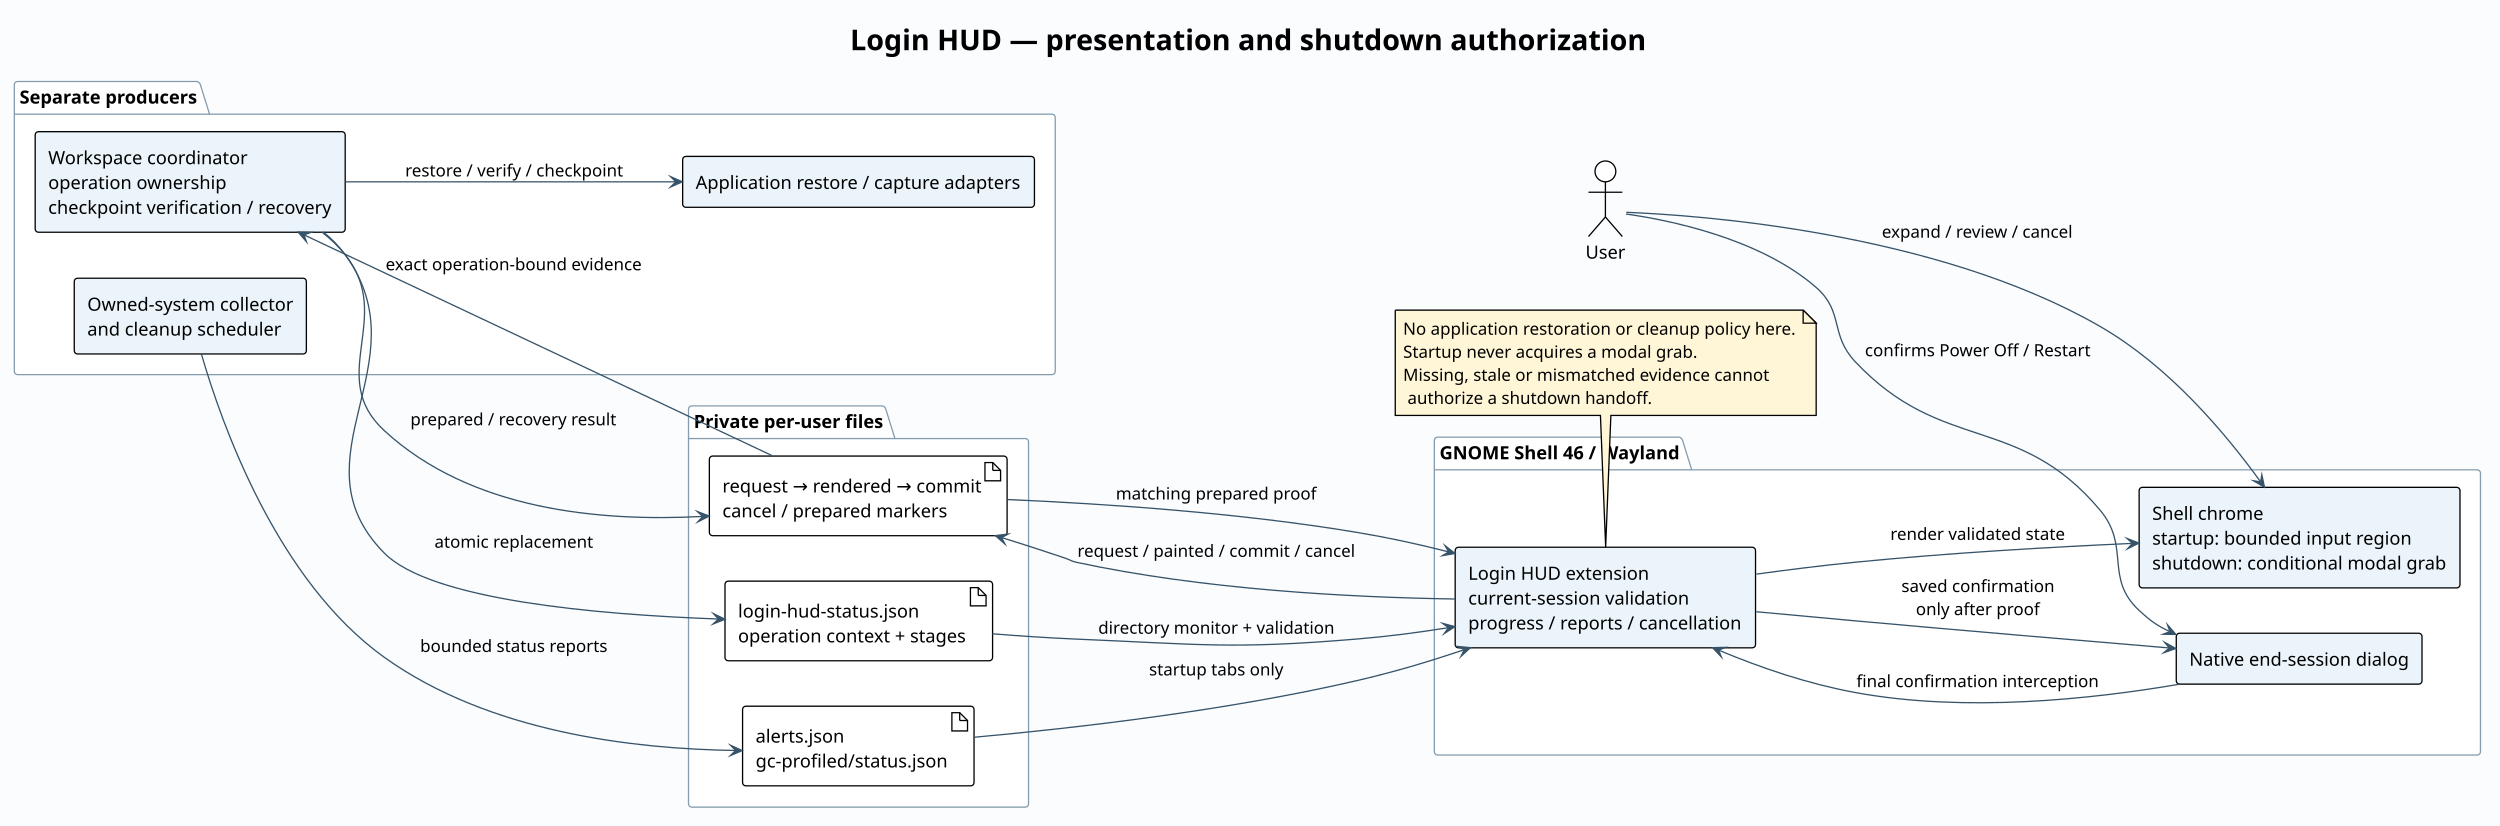
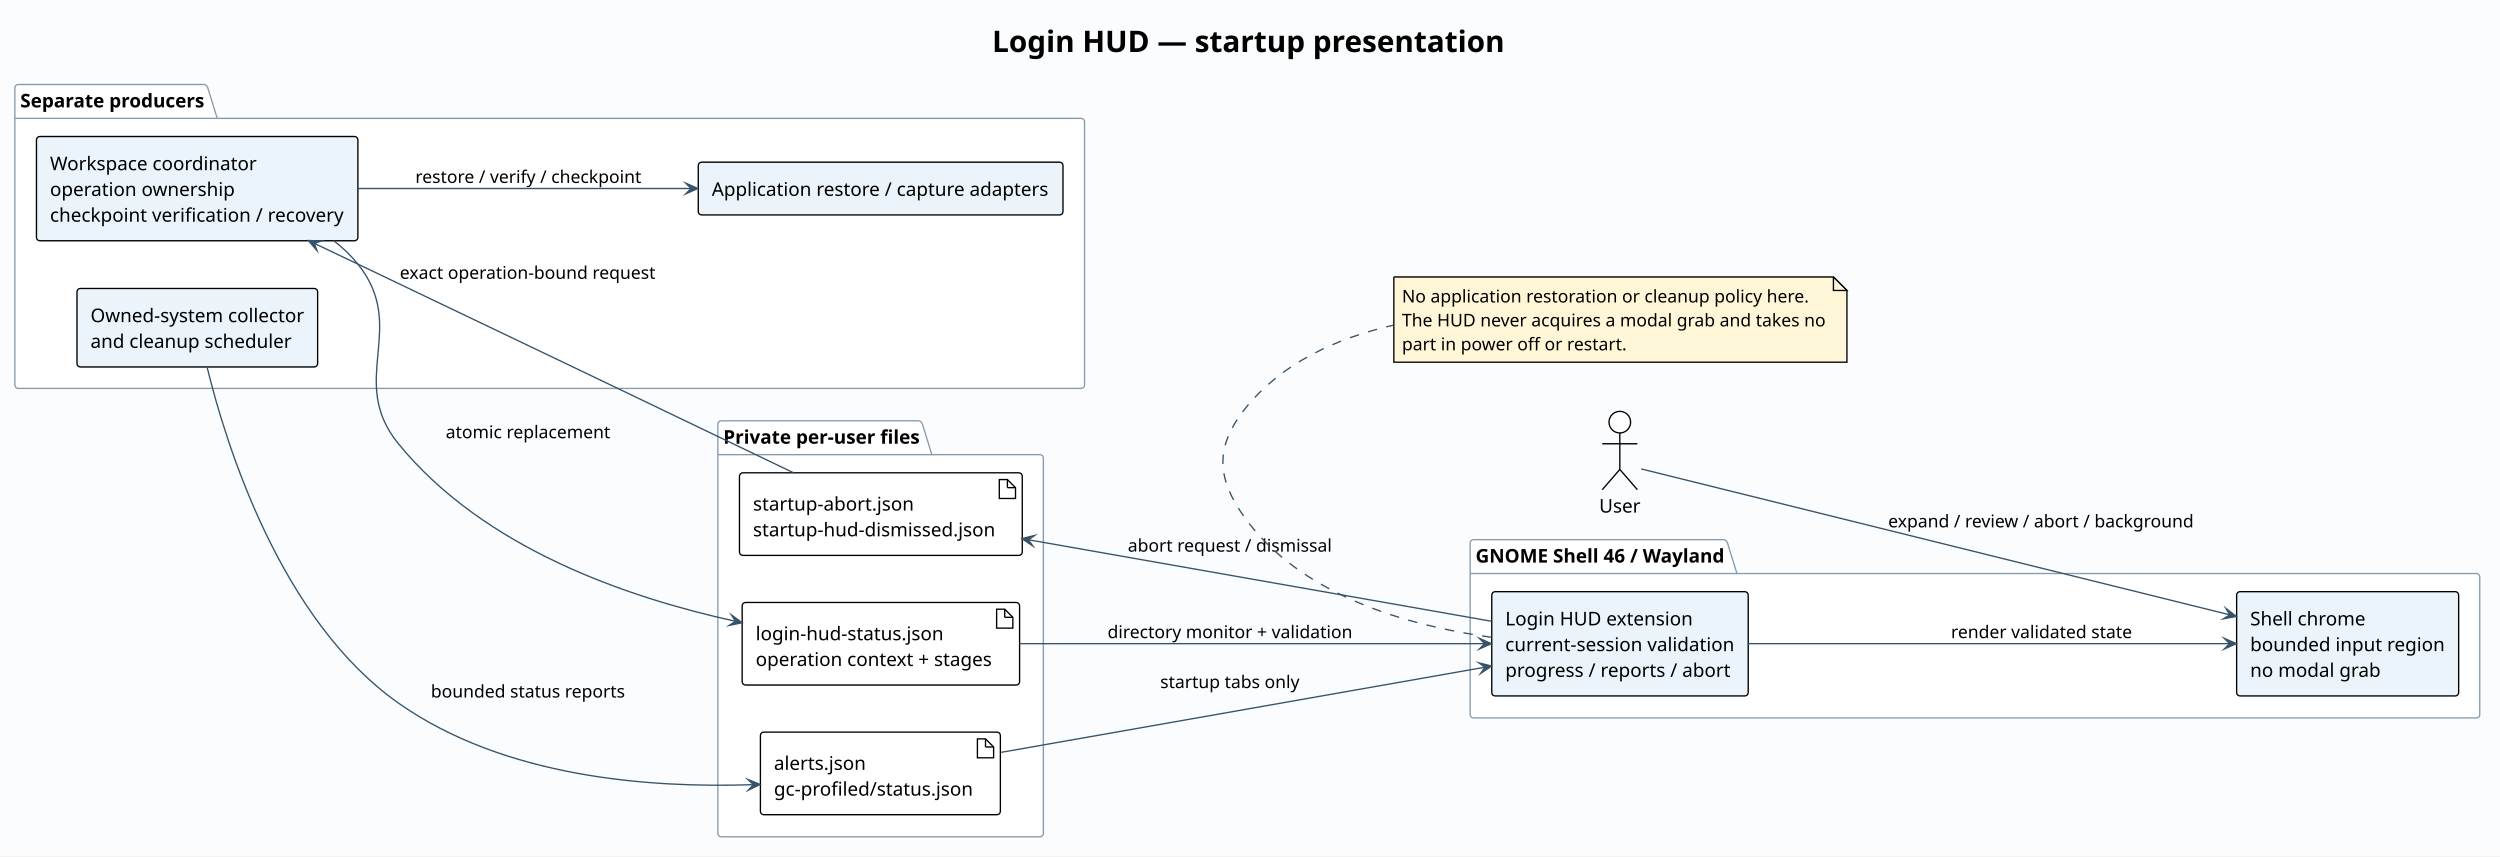
- <svg xmlns="http://www.w3.org/2000/svg" contentStyleType="text/css" data-diagram-type="DESCRIPTION" height="634px" preserveAspectRatio="none" style="width:1919px;height:634px;background:#FAFCFE;" version="1.1" viewBox="0 0 1919 634" width="1919px" zoomAndPan="magnify">
+ <svg xmlns="http://www.w3.org/2000/svg" contentStyleType="text/css" data-diagram-type="DESCRIPTION" height="634px" preserveAspectRatio="none" style="width:1851px;height:634px;background:#FAFCFE;" version="1.1" viewBox="0 0 1851 634" width="1851px" zoomAndPan="magnify">
  <defs />
  <g>
-     <rect fill="#FAFCFE" height="634" style="stroke:none;stroke-width:1;" width="1919" x="0" y="0" />
+     <rect fill="#FAFCFE" height="634" style="stroke:none;stroke-width:1;" width="1851" x="0" y="0" />
    <g class="title" data-source-line="12">
-       <text fill="#000000" font-family="sans-serif" font-size="22" font-weight="700" lengthAdjust="spacing" textLength="611.976" x="652.512" y="38.518">Login HUD — presentation and shutdown authorization</text>
+       <text fill="#000000" font-family="sans-serif" font-size="22" font-weight="700" lengthAdjust="spacing" textLength="379.919" x="734.54" y="38.518">Login HUD — startup presentation</text>
    </g>
    <g class="cluster" data-qualified-name="GNOME Shell 46 . Wayland" data-source-line="15" id="ent0002">
-       <path d="M1103.5,335.566 L1289.033,335.566 A3.75,3.75 0 0 1 1291.533,338.066 L1298.533,360.634 L1901.5,360.634 A2.5,2.5 0 0 1 1904,363.134 L1904,577.066 A2.5,2.5 0 0 1 1901.5,579.566 L1103.5,579.566 A2.5,2.5 0 0 1 1101,577.066 L1101,338.066 A2.5,2.5 0 0 1 1103.5,335.566" fill="#FFFFFF" style="stroke:#849CAD;stroke-width:1;" />
-       <line style="stroke:#849CAD;stroke-width:1;" x1="1101" x2="1298.533" y1="360.634" y2="360.634" />
-       <text fill="#000000" font-family="sans-serif" font-size="14" font-weight="700" lengthAdjust="spacing" textLength="184.533" x="1105" y="352.532">GNOME Shell 46 / Wayland</text>
+       <path d="M1091,399.566 L1276.533,399.566 A3.75,3.75 0 0 1 1279.033,402.066 L1286.033,424.634 L1833.5,424.634 A2.5,2.5 0 0 1 1836,427.134 L1836,529.066 A2.5,2.5 0 0 1 1833.5,531.566 L1091,531.566 A2.5,2.5 0 0 1 1088.5,529.066 L1088.5,402.066 A2.5,2.5 0 0 1 1091,399.566" fill="#FFFFFF" style="stroke:#849CAD;stroke-width:1;" />
+       <line style="stroke:#849CAD;stroke-width:1;" x1="1088.5" x2="1286.033" y1="424.634" y2="424.634" />
+       <text fill="#000000" font-family="sans-serif" font-size="14" font-weight="700" lengthAdjust="spacing" textLength="184.533" x="1092.5" y="416.532">GNOME Shell 46 / Wayland</text>
    </g>
-     <g class="cluster" data-qualified-name="Private per-user files" data-source-line="20" id="ent0006">
-       <path d="M531,311.566 L677.446,311.566 A3.75,3.75 0 0 1 679.946,314.066 L686.946,336.634 L787,336.634 A2.5,2.5 0 0 1 789.5,339.134 L789.5,617.066 A2.5,2.5 0 0 1 787,619.566 L531,619.566 A2.5,2.5 0 0 1 528.5,617.066 L528.5,314.066 A2.5,2.5 0 0 1 531,311.566" fill="#FFFFFF" style="stroke:#849CAD;stroke-width:1;" />
-       <line style="stroke:#849CAD;stroke-width:1;" x1="528.5" x2="686.946" y1="336.634" y2="336.634" />
-       <text fill="#000000" font-family="sans-serif" font-size="14" font-weight="700" lengthAdjust="spacing" textLength="145.446" x="532.5" y="328.532">Private per-user files</text>
+     <g class="cluster" data-qualified-name="Private per-user files" data-source-line="19" id="ent0005">
+       <path d="M534,311.566 L680.446,311.566 A3.75,3.75 0 0 1 682.946,314.066 L689.946,336.634 L770,336.634 A2.5,2.5 0 0 1 772.5,339.134 L772.5,617.066 A2.5,2.5 0 0 1 770,619.566 L534,619.566 A2.5,2.5 0 0 1 531.5,617.066 L531.5,314.066 A2.5,2.5 0 0 1 534,311.566" fill="#FFFFFF" style="stroke:#849CAD;stroke-width:1;" />
+       <line style="stroke:#849CAD;stroke-width:1;" x1="531.5" x2="689.946" y1="336.634" y2="336.634" />
+       <text fill="#000000" font-family="sans-serif" font-size="14" font-weight="700" lengthAdjust="spacing" textLength="145.446" x="535.5" y="328.532">Private per-user files</text>
    </g>
-     <g class="cluster" data-qualified-name="Separate producers" data-source-line="25" id="ent0010">
-       <path d="M13.5,62.566 L151.335,62.566 A3.75,3.75 0 0 1 153.835,65.066 L160.835,87.634 L807.5,87.634 A2.5,2.5 0 0 1 810,90.134 L810,285.066 A2.5,2.5 0 0 1 807.5,287.566 L13.5,287.566 A2.5,2.5 0 0 1 11,285.066 L11,65.066 A2.5,2.5 0 0 1 13.5,62.566" fill="#FFFFFF" style="stroke:#849CAD;stroke-width:1;" />
+     <g class="cluster" data-qualified-name="Separate producers" data-source-line="24" id="ent0009">
+       <path d="M13.5,62.566 L151.335,62.566 A3.75,3.75 0 0 1 153.835,65.066 L160.835,87.634 L800.5,87.634 A2.5,2.5 0 0 1 803,90.134 L803,285.066 A2.5,2.5 0 0 1 800.5,287.566 L13.5,287.566 A2.5,2.5 0 0 1 11,285.066 L11,65.066 A2.5,2.5 0 0 1 13.5,62.566" fill="#FFFFFF" style="stroke:#849CAD;stroke-width:1;" />
      <line style="stroke:#849CAD;stroke-width:1;" x1="11" x2="160.835" y1="87.634" y2="87.634" />
      <text fill="#000000" font-family="sans-serif" font-size="14" font-weight="700" lengthAdjust="spacing" textLength="136.835" x="15" y="79.532">Separate producers</text>
    </g>
-     <g class="entity" data-qualified-name="GNOME Shell 46 . Wayland.Native" data-source-line="16" id="ent0003">
-       <rect fill="#EAF4FA" height="39.068" rx="2.5" ry="2.5" style="stroke:#000000;stroke-width:1;" width="188.629" x="1670.5" y="486.066" />
-       <text fill="#000000" font-family="sans-serif" font-size="14" lengthAdjust="spacing" textLength="168.629" x="1680.5" y="511.032">Native end-session dialog</text>
+     <g class="entity" data-qualified-name="GNOME Shell 46 . Wayland.HUD" data-source-line="16" id="ent0003">
+       <rect fill="#EAF4FA" height="77.204" rx="2.5" ry="2.5" style="stroke:#000000;stroke-width:1;" width="189.875" x="1104.5" y="438.066" />
+       <text fill="#000000" font-family="sans-serif" font-size="14" lengthAdjust="spacing" textLength="139.131" x="1114.5" y="463.032">Login HUD extension</text>
+       <text fill="#000000" font-family="sans-serif" font-size="14" lengthAdjust="spacing" textLength="169.875" x="1114.5" y="482.1">current-session validation</text>
+       <text fill="#000000" font-family="sans-serif" font-size="14" lengthAdjust="spacing" textLength="167.607" x="1114.5" y="501.168">progress / reports / abort</text>
    </g>
-     <g class="entity" data-qualified-name="GNOME Shell 46 . Wayland.HUD" data-source-line="17" id="ent0004">
-       <rect fill="#EAF4FA" height="77.204" rx="2.5" ry="2.5" style="stroke:#000000;stroke-width:1;" width="230.545" x="1117" y="420.066" />
-       <text fill="#000000" font-family="sans-serif" font-size="14" lengthAdjust="spacing" textLength="139.131" x="1127" y="445.032">Login HUD extension</text>
-       <text fill="#000000" font-family="sans-serif" font-size="14" lengthAdjust="spacing" textLength="169.875" x="1127" y="464.1">current-session validation</text>
-       <text fill="#000000" font-family="sans-serif" font-size="14" lengthAdjust="spacing" textLength="210.545" x="1127" y="483.168">progress / reports / cancellation</text>
+     <g class="entity" data-qualified-name="GNOME Shell 46 . Wayland.UI" data-source-line="17" id="ent0004">
+       <rect fill="#EAF4FA" height="77.204" rx="2.5" ry="2.5" style="stroke:#000000;stroke-width:1;" width="164.381" x="1656" y="438.066" />
+       <text fill="#000000" font-family="sans-serif" font-size="14" lengthAdjust="spacing" textLength="85.708" x="1666" y="463.032">Shell chrome</text>
+       <text fill="#000000" font-family="sans-serif" font-size="14" lengthAdjust="spacing" textLength="144.381" x="1666" y="482.1">bounded input region</text>
+       <text fill="#000000" font-family="sans-serif" font-size="14" lengthAdjust="spacing" textLength="96.894" x="1666" y="501.168">no modal grab</text>
    </g>
-     <g class="entity" data-qualified-name="GNOME Shell 46 . Wayland.UI" data-source-line="18" id="ent0005">
-       <rect fill="#EAF4FA" height="77.204" rx="2.5" ry="2.5" style="stroke:#000000;stroke-width:1;" width="246.281" x="1642" y="374.066" />
-       <text fill="#000000" font-family="sans-serif" font-size="14" lengthAdjust="spacing" textLength="85.708" x="1652" y="399.032">Shell chrome</text>
-       <text fill="#000000" font-family="sans-serif" font-size="14" lengthAdjust="spacing" textLength="199.485" x="1652" y="418.1">startup: bounded input region</text>
-       <text fill="#000000" font-family="sans-serif" font-size="14" lengthAdjust="spacing" textLength="226.281" x="1652" y="437.168">shutdown: conditional modal grab</text>
+     <g class="entity" data-qualified-name="Private per-user files.Status" data-source-line="20" id="ent0006">
+       <rect fill="#FFFFFF" height="61.136" rx="2.5" ry="2.5" style="stroke:#000000;stroke-width:1;" width="205.405" x="549.5" y="446.066" />
+       <polygon fill="#FFFFFF" points="737.905,451.066,737.905,465.066,749.905,465.066,749.905,457.066,743.905,451.066,737.905,451.066" style="stroke:#000000;stroke-width:1;stroke-linejoin:miter;stroke-miterlimit:10;" />
+       <line style="stroke:#000000;stroke-width:1;" x1="743.905" x2="743.905" y1="451.066" y2="457.066" />
+       <line style="stroke:#000000;stroke-width:1;" x1="749.905" x2="743.905" y1="457.066" y2="457.066" />
+       <text fill="#000000" font-family="sans-serif" font-size="14" lengthAdjust="spacing" textLength="139.103" x="559.5" y="474.032">login-hud-status.json</text>
+       <text fill="#000000" font-family="sans-serif" font-size="14" lengthAdjust="spacing" textLength="175.405" x="559.5" y="493.1">operation context + stages</text>
    </g>
-     <g class="entity" data-qualified-name="Private per-user files.Status" data-source-line="21" id="ent0007">
-       <rect fill="#FFFFFF" height="61.136" rx="2.5" ry="2.5" style="stroke:#000000;stroke-width:1;" width="205.405" x="556.5" y="446.066" />
-       <polygon fill="#FFFFFF" points="744.905,451.066,744.905,465.066,756.905,465.066,756.905,457.066,750.905,451.066,744.905,451.066" style="stroke:#000000;stroke-width:1;stroke-linejoin:miter;stroke-miterlimit:10;" />
-       <line style="stroke:#000000;stroke-width:1;" x1="750.905" x2="750.905" y1="451.066" y2="457.066" />
-       <line style="stroke:#000000;stroke-width:1;" x1="756.905" x2="750.905" y1="457.066" y2="457.066" />
-       <text fill="#000000" font-family="sans-serif" font-size="14" lengthAdjust="spacing" textLength="139.103" x="566.5" y="474.032">login-hud-status.json</text>
-       <text fill="#000000" font-family="sans-serif" font-size="14" lengthAdjust="spacing" textLength="175.405" x="566.5" y="493.1">operation context + stages</text>
+     <g class="entity" data-qualified-name="Private per-user files.Markers" data-source-line="21" id="ent0007">
+       <rect fill="#FFFFFF" height="61.136" rx="2.5" ry="2.5" style="stroke:#000000;stroke-width:1;" width="209.381" x="547.5" y="350.066" />
+       <polygon fill="#FFFFFF" points="739.881,355.066,739.881,369.066,751.881,369.066,751.881,361.066,745.881,355.066,739.881,355.066" style="stroke:#000000;stroke-width:1;stroke-linejoin:miter;stroke-miterlimit:10;" />
+       <line style="stroke:#000000;stroke-width:1;" x1="745.881" x2="745.881" y1="355.066" y2="361.066" />
+       <line style="stroke:#000000;stroke-width:1;" x1="751.881" x2="745.881" y1="361.066" y2="361.066" />
+       <text fill="#000000" font-family="sans-serif" font-size="14" lengthAdjust="spacing" textLength="119.182" x="557.5" y="378.032">startup-abort.json</text>
+       <text fill="#000000" font-family="sans-serif" font-size="14" lengthAdjust="spacing" textLength="179.381" x="557.5" y="397.1">startup-hud-dismissed.json</text>
    </g>
-     <g class="entity" data-qualified-name="Private per-user files.Markers" data-source-line="22" id="ent0008">
-       <rect fill="#FFFFFF" height="61.136" rx="2.5" ry="2.5" style="stroke:#000000;stroke-width:1;" width="228.547" x="544.5" y="350.066" />
-       <polygon fill="#FFFFFF" points="756.047,355.066,756.047,369.066,768.047,369.066,768.047,361.066,762.047,355.066,756.047,355.066" style="stroke:#000000;stroke-width:1;stroke-linejoin:miter;stroke-miterlimit:10;" />
-       <line style="stroke:#000000;stroke-width:1;" x1="762.047" x2="762.047" y1="355.066" y2="361.066" />
-       <line style="stroke:#000000;stroke-width:1;" x1="768.047" x2="762.047" y1="361.066" y2="361.066" />
-       <text fill="#000000" font-family="sans-serif" font-size="14" lengthAdjust="spacing" textLength="198.547" x="554.5" y="378.032">request → rendered → commit</text>
-       <text fill="#000000" font-family="sans-serif" font-size="14" lengthAdjust="spacing" textLength="173.207" x="554.5" y="397.1">cancel / prepared markers</text>
+     <g class="entity" data-qualified-name="Private per-user files.Reports" data-source-line="22" id="ent0008">
+       <rect fill="#FFFFFF" height="61.136" rx="2.5" ry="2.5" style="stroke:#000000;stroke-width:1;" width="177.671" x="563" y="542.066" />
+       <polygon fill="#FFFFFF" points="723.671,547.066,723.671,561.066,735.671,561.066,735.671,553.066,729.671,547.066,723.671,547.066" style="stroke:#000000;stroke-width:1;stroke-linejoin:miter;stroke-miterlimit:10;" />
+       <line style="stroke:#000000;stroke-width:1;" x1="729.671" x2="729.671" y1="547.066" y2="553.066" />
+       <line style="stroke:#000000;stroke-width:1;" x1="735.671" x2="729.671" y1="553.066" y2="553.066" />
+       <text fill="#000000" font-family="sans-serif" font-size="14" lengthAdjust="spacing" textLength="68.096" x="573" y="570.032">alerts.json</text>
+       <text fill="#000000" font-family="sans-serif" font-size="14" lengthAdjust="spacing" textLength="147.671" x="573" y="589.1">gc-profiled/status.json</text>
    </g>
-     <g class="entity" data-qualified-name="Private per-user files.Reports" data-source-line="23" id="ent0009">
-       <rect fill="#FFFFFF" height="61.136" rx="2.5" ry="2.5" style="stroke:#000000;stroke-width:1;" width="177.671" x="570" y="542.066" />
-       <polygon fill="#FFFFFF" points="730.671,547.066,730.671,561.066,742.671,561.066,742.671,553.066,736.671,547.066,730.671,547.066" style="stroke:#000000;stroke-width:1;stroke-linejoin:miter;stroke-miterlimit:10;" />
-       <line style="stroke:#000000;stroke-width:1;" x1="736.671" x2="736.671" y1="547.066" y2="553.066" />
-       <line style="stroke:#000000;stroke-width:1;" x1="742.671" x2="736.671" y1="553.066" y2="553.066" />
-       <text fill="#000000" font-family="sans-serif" font-size="14" lengthAdjust="spacing" textLength="68.096" x="580" y="570.032">alerts.json</text>
-       <text fill="#000000" font-family="sans-serif" font-size="14" lengthAdjust="spacing" textLength="147.671" x="580" y="589.1">gc-profiled/status.json</text>
-     </g>
-     <g class="entity" data-qualified-name="Separate producers.Coordinator" data-source-line="26" id="ent0011">
+     <g class="entity" data-qualified-name="Separate producers.Coordinator" data-source-line="25" id="ent0010">
      <rect fill="#EAF4FA" height="77.204" rx="2.5" ry="2.5" style="stroke:#000000;stroke-width:1;" width="237.979" x="27" y="101.066" />
      <text fill="#000000" font-family="sans-serif" font-size="14" lengthAdjust="spacing" textLength="153.649" x="37" y="126.032">Workspace coordinator</text>
      <text fill="#000000" font-family="sans-serif" font-size="14" lengthAdjust="spacing" textLength="137.423" x="37" y="145.1">operation ownership</text>
      <text fill="#000000" font-family="sans-serif" font-size="14" lengthAdjust="spacing" textLength="217.979" x="37" y="164.168">checkpoint verification / recovery</text>
    </g>
-     <g class="entity" data-qualified-name="Separate producers.Adapters" data-source-line="27" id="ent0012">
-       <rect fill="#EAF4FA" height="39.068" rx="2.5" ry="2.5" style="stroke:#000000;stroke-width:1;" width="270.039" x="524" y="120.066" />
-       <text fill="#000000" font-family="sans-serif" font-size="14" lengthAdjust="spacing" textLength="250.039" x="534" y="145.032">Application restore / capture adapters</text>
+     <g class="entity" data-qualified-name="Separate producers.Adapters" data-source-line="26" id="ent0011">
+       <rect fill="#EAF4FA" height="39.068" rx="2.5" ry="2.5" style="stroke:#000000;stroke-width:1;" width="270.039" x="517" y="120.066" />
+       <text fill="#000000" font-family="sans-serif" font-size="14" lengthAdjust="spacing" textLength="250.039" x="527" y="145.032">Application restore / capture adapters</text>
    </g>
-     <g class="entity" data-qualified-name="Separate producers.Collectors" data-source-line="28" id="ent0013">
+     <g class="entity" data-qualified-name="Separate producers.Collectors" data-source-line="27" id="ent0012">
      <rect fill="#EAF4FA" height="58.136" rx="2.5" ry="2.5" style="stroke:#000000;stroke-width:1;" width="178.171" x="57" y="213.566" />
      <text fill="#000000" font-family="sans-serif" font-size="14" lengthAdjust="spacing" textLength="158.171" x="67" y="238.532">Owned-system collector</text>
      <text fill="#000000" font-family="sans-serif" font-size="14" lengthAdjust="spacing" textLength="148.917" x="67" y="257.6">and cleanup scheduler</text>
    </g>
    <g class="entity" data-qualified-name="User" data-source-line="14" id="ent0001">
-       <ellipse cx="1232.309" cy="131.566" fill="#FFFFFF" rx="8" ry="8" style="stroke:#000000;stroke-width:1;" />
-       <path d="M1232.309,139.566 L1232.309,166.566 M1219.309,147.566 L1245.309,147.566 M1232.309,166.566 L1219.309,181.566 M1232.309,166.566 L1245.309,181.566" fill="none" style="stroke:#000000;stroke-width:1;" />
-       <text fill="#000000" font-family="sans-serif" font-size="14" lengthAdjust="spacing" textLength="30.618" x="1217" y="198.532">User</text>
+       <ellipse cx="1199.309" cy="312.566" fill="#FFFFFF" rx="8" ry="8" style="stroke:#000000;stroke-width:1;" />
+       <path d="M1199.309,320.566 L1199.309,347.566 M1186.309,328.566 L1212.309,328.566 M1199.309,347.566 L1186.309,362.566 M1199.309,347.566 L1212.309,362.566" fill="none" style="stroke:#000000;stroke-width:1;" />
+       <text fill="#000000" font-family="sans-serif" font-size="14" lengthAdjust="spacing" textLength="30.618" x="1184" y="379.532">User</text>
    </g>
-     <g class="entity" data-qualified-name="GMN28" data-source-line="47" id="ent0029">
-       <path d="M1071,238.066 L1071,318.89 A0,0 0 0 0 1071,318.89 L1228.5,318.89 L1232.5,419.896 L1236.5,318.89 L1394.094,318.89 A0,0 0 0 0 1394.094,318.89 L1394.094,248.066 L1384.094,238.066 L1071,238.066 A0,0 0 0 0 1071,238.066" fill="#FFF6D7" style="stroke:#000000;stroke-width:1;" />
-       <path d="M1384.094,238.066 L1384.094,248.066 L1394.094,248.066 L1384.094,238.066" fill="#FFF6D7" style="stroke:#000000;stroke-width:1;" />
-       <text fill="#000000" font-family="sans-serif" font-size="13" lengthAdjust="spacing" textLength="302.094" x="1077" y="256.963">No application restoration or cleanup policy here.</text>
-       <text fill="#000000" font-family="sans-serif" font-size="13" lengthAdjust="spacing" textLength="226.72" x="1077" y="274.669">Startup never acquires a modal grab.</text>
-       <text fill="#000000" font-family="sans-serif" font-size="13" lengthAdjust="spacing" textLength="281.359" x="1077" y="292.375">Missing, stale or mismatched evidence cannot</text>
-       <text fill="#000000" font-family="sans-serif" font-size="13" lengthAdjust="spacing" textLength="188.266" x="1080.38" y="310.081">authorize a shutdown handoff.</text>
+     <g class="entity" data-qualified-name="GMN22" data-source-line="41" id="ent0023">
+       <path d="M1032,205.066 L1032,268.184 L1367.47,268.184 L1367.47,215.066 L1357.47,205.066 L1032,205.066" fill="#FFF6D7" style="stroke:#000000;stroke-width:1;" />
+       <path d="M1357.47,205.066 L1357.47,215.066 L1367.47,215.066 L1357.47,205.066" fill="#FFF6D7" style="stroke:#000000;stroke-width:1;" />
+       <text fill="#000000" font-family="sans-serif" font-size="13" lengthAdjust="spacing" textLength="302.094" x="1038" y="223.963">No application restoration or cleanup policy here.</text>
+       <text fill="#000000" font-family="sans-serif" font-size="13" lengthAdjust="spacing" textLength="314.47" x="1038" y="241.669">The HUD never acquires a modal grab and takes no</text>
+       <text fill="#000000" font-family="sans-serif" font-size="13" lengthAdjust="spacing" textLength="166.92" x="1038" y="259.375">part in power off or restart.</text>
    </g>
-     <g class="link" data-entity-1="ent0001" data-entity-2="ent0003" data-link-type="dependency" data-source-line="31" id="lnk14">
-       <path d="M1248.13,164.276 C1278.67,168.546 1349.99,182.236 1394,220.566 C1415.59,239.366 1404.38,256.716 1424,277.566 C1490.97,348.726 1549.15,316.736 1612,391.566 C1635.62,419.686 1615.05,443.616 1642,468.566 C1650.2,476.156 1655.387,480.086 1665.697,484.886" fill="none" id="User-to-Native" style="stroke:#365369;stroke-width:1;" />
-       <polygon fill="#365369" points="1670.23,486.996,1663.759,479.571,1665.697,484.886,1660.383,486.824,1670.23,486.996" style="stroke:#365369;stroke-width:1;stroke-linejoin:miter;stroke-miterlimit:10;" />
-       <text fill="#000000" font-family="sans-serif" font-size="13" lengthAdjust="spacing" textLength="173.511" x="1431.5" y="273.463">confirms Power Off / Restart</text>
+     <g class="link" data-entity-1="ent0003" data-entity-2="ent0004" data-link-type="dependency" data-source-line="30" id="lnk13">
+       <path d="M1294.57,476.566 C1396.89,476.566 1553.79,476.566 1650.78,476.566" fill="none" id="HUD-to-UI" style="stroke:#365369;stroke-width:1;" />
+       <polygon fill="#365369" points="1655.78,476.566,1646.78,472.566,1650.78,476.566,1646.78,480.566,1655.78,476.566" style="stroke:#365369;stroke-width:1;stroke-linejoin:miter;stroke-miterlimit:10;" />
+       <text fill="#000000" font-family="sans-serif" font-size="13" lengthAdjust="spacing" textLength="134.342" x="1444.5" y="472.463">render validated state</text>
    </g>
-     <g class="link" data-entity-1="ent0003" data-entity-2="ent0004" data-link-type="dependency" data-source-line="32" id="lnk15">
-       <path d="M1673.48,525.106 C1604.59,536.946 1507.68,547.046 1424,531.566 C1386.91,524.706 1352.328,512.833 1319.188,499.073" fill="none" id="Native-to-HUD" style="stroke:#365369;stroke-width:1;" />
-       <polygon fill="#365369" points="1314.57,497.156,1321.348,504.301,1319.188,499.073,1324.416,496.913,1314.57,497.156" style="stroke:#365369;stroke-width:1;stroke-linejoin:miter;stroke-miterlimit:10;" />
-       <text fill="#000000" font-family="sans-serif" font-size="13" lengthAdjust="spacing" textLength="186.29" x="1425" y="527.463">final confirmation interception</text>
+     <g class="link" data-entity-1="ent0001" data-entity-2="ent0004" data-link-type="dependency" data-source-line="31" id="lnk14">
+       <path d="M1215.13,347.196 C1277.69,362.696 1520.597,422.923 1650.967,455.243" fill="none" id="User-to-UI" style="stroke:#365369;stroke-width:1;" />
+       <polygon fill="#365369" points="1655.82,456.446,1648.047,450.398,1650.967,455.243,1646.122,458.163,1655.82,456.446" style="stroke:#365369;stroke-width:1;stroke-linejoin:miter;stroke-miterlimit:10;" />
+       <text fill="#000000" font-family="sans-serif" font-size="13" lengthAdjust="spacing" textLength="227.5" x="1398" y="390.463">expand / review / abort / background</text>
    </g>
-     <g class="link" data-entity-1="ent0004" data-entity-2="ent0003" data-link-type="dependency" data-source-line="41" id="lnk24">
-       <path d="M1348.07,469.566 C1373.09,471.916 1399.43,474.356 1424,476.566 C1507.2,484.046 1596.907,491.67 1665.197,497.38" fill="none" id="HUD-to-Native" style="stroke:#365369;stroke-width:1;" />
-       <polygon fill="#365369" points="1670.18,497.796,1661.545,493.06,1665.197,497.38,1660.878,501.032,1670.18,497.796" style="stroke:#365369;stroke-width:1;stroke-linejoin:miter;stroke-miterlimit:10;" />
-       <text fill="#000000" font-family="sans-serif" font-size="13" lengthAdjust="spacing" textLength="117.559" x="1459.5" y="454.463">saved confirmation</text>
-       <text fill="#000000" font-family="sans-serif" font-size="13" lengthAdjust="spacing" textLength="95.368" x="1470.595" y="472.169">only after proof</text>
+     <g class="link" data-entity-1="ent0010" data-entity-2="ent0006" data-link-type="dependency" data-source-line="32" id="lnk15">
+       <path d="M247.08,178.226 C253.73,183.346 259.83,189.106 265,195.566 C302.86,242.886 256.68,281.626 295,328.566 C358.07,405.816 463.446,442.204 544.586,460.024" fill="none" id="Coordinator-to-Status" style="stroke:#365369;stroke-width:1;" />
+       <polygon fill="#365369" points="549.47,461.096,541.538,455.259,544.586,460.024,539.822,463.072,549.47,461.096" style="stroke:#365369;stroke-width:1;stroke-linejoin:miter;stroke-miterlimit:10;" />
+       <text fill="#000000" font-family="sans-serif" font-size="13" lengthAdjust="spacing" textLength="122.109" x="330" y="324.463">atomic replacement</text>
    </g>
-     <g class="link" data-entity-1="ent0004" data-entity-2="ent0005" data-link-type="dependency" data-source-line="33" id="lnk16">
-       <path d="M1348.15,440.706 C1373.11,437.276 1399.4,433.996 1424,431.566 C1496.07,424.456 1572.025,420.032 1636.855,417.102" fill="none" id="HUD-to-UI" style="stroke:#365369;stroke-width:1;" />
-       <polygon fill="#365369" points="1641.85,416.876,1632.679,413.286,1636.855,417.102,1633.04,421.278,1641.85,416.876" style="stroke:#365369;stroke-width:1;stroke-linejoin:miter;stroke-miterlimit:10;" />
-       <text fill="#000000" font-family="sans-serif" font-size="13" lengthAdjust="spacing" textLength="134.342" x="1451" y="414.463">render validated state</text>
+     <g class="link" data-entity-1="ent0006" data-entity-2="ent0003" data-link-type="dependency" data-source-line="33" id="lnk16">
+       <path d="M754.65,476.566 C854.82,476.566 1001.66,476.566 1099.22,476.566" fill="none" id="Status-to-HUD" style="stroke:#365369;stroke-width:1;" />
+       <polygon fill="#365369" points="1104.22,476.566,1095.22,472.566,1099.22,476.566,1095.22,480.566,1104.22,476.566" style="stroke:#365369;stroke-width:1;stroke-linejoin:miter;stroke-miterlimit:10;" />
+       <text fill="#000000" font-family="sans-serif" font-size="13" lengthAdjust="spacing" textLength="181.597" x="820" y="472.463">directory monitor + validation</text>
    </g>
-     <g class="link" data-entity-1="ent0001" data-entity-2="ent0005" data-link-type="dependency" data-source-line="34" id="lnk17">
-       <path d="M1248.35,162.976 C1301.39,165.066 1485.16,177.466 1612,250.566 C1665.3,281.286 1708.249,332.555 1735.279,369.906" fill="none" id="User-to-UI" style="stroke:#365369;stroke-width:1;" />
-       <polygon fill="#365369" points="1738.21,373.956,1736.174,364.32,1735.279,369.906,1729.693,369.01,1738.21,373.956" style="stroke:#365369;stroke-width:1;stroke-linejoin:miter;stroke-miterlimit:10;" />
-       <text fill="#000000" font-family="sans-serif" font-size="13" lengthAdjust="spacing" textLength="147.42" x="1444.5" y="182.463">expand / review / cancel</text>
+     <g class="link" data-entity-1="ent0003" data-entity-2="ent0007" data-link-type="dependency" data-source-line="34" id="lnk17">
+       <path d="M1104.45,460.016 C1007.53,442.956 861.764,417.302 761.494,399.662" fill="none" id="HUD-to-Markers" style="stroke:#365369;stroke-width:1;" />
+       <polygon fill="#365369" points="756.57,398.796,764.741,404.295,761.494,399.662,766.127,396.416,756.57,398.796" style="stroke:#365369;stroke-width:1;stroke-linejoin:miter;stroke-miterlimit:10;" />
+       <text fill="#000000" font-family="sans-serif" font-size="13" lengthAdjust="spacing" textLength="151.359" x="835" y="408.463">abort request / dismissal</text>
    </g>
-     <g class="link" data-entity-1="ent0011" data-entity-2="ent0007" data-link-type="dependency" data-source-line="35" id="lnk18">
-       <path d="M248.28,178.146 C254.57,183.276 260.26,189.056 265,195.566 C325.39,278.566 222.85,351.546 295,424.566 C330.57,460.566 456.993,471.725 551.473,475.155" fill="none" id="Coordinator-to-Status" style="stroke:#365369;stroke-width:1;" />
-       <polygon fill="#365369" points="556.47,475.336,547.621,471.012,551.473,475.155,547.331,479.007,556.47,475.336" style="stroke:#365369;stroke-width:1;stroke-linejoin:miter;stroke-miterlimit:10;" />
-       <text fill="#000000" font-family="sans-serif" font-size="13" lengthAdjust="spacing" textLength="122.109" x="333.5" y="420.463">atomic replacement</text>
+     <g class="link" data-entity-1="ent0007" data-entity-2="ent0010" data-link-type="dependency" data-source-line="35" id="lnk18">
+       <path d="M587.51,350.046 C511.05,313.306 378.69,249.786 265,195.566 C253.13,189.906 245.096,186.082 232.786,180.232" fill="none" id="Markers-to-Coordinator" style="stroke:#365369;stroke-width:1;" />
+       <polygon fill="#365369" points="228.27,178.086,234.682,185.562,232.786,180.232,238.116,178.336,228.27,178.086" style="stroke:#365369;stroke-width:1;stroke-linejoin:miter;stroke-miterlimit:10;" />
+       <text fill="#000000" font-family="sans-serif" font-size="13" lengthAdjust="spacing" textLength="190.086" x="296" y="206.463">exact operation-bound request</text>
    </g>
-     <g class="link" data-entity-1="ent0007" data-entity-2="ent0004" data-link-type="dependency" data-source-line="36" id="lnk19">
-       <path d="M761.75,486.506 C782.96,488.196 805.19,489.686 826,490.566 C921.47,494.586 945.78,498.506 1041,490.566 C1065.65,488.506 1086.963,485.775 1111.863,481.795" fill="none" id="Status-to-HUD" style="stroke:#365369;stroke-width:1;" />
-       <polygon fill="#365369" points="1116.8,481.006,1107.282,478.477,1111.863,481.795,1108.544,486.377,1116.8,481.006" style="stroke:#365369;stroke-width:1;stroke-linejoin:miter;stroke-miterlimit:10;" />
-       <text fill="#000000" font-family="sans-serif" font-size="13" lengthAdjust="spacing" textLength="181.597" x="843" y="486.463">directory monitor + validation</text>
+     <g class="link" data-entity-1="ent0010" data-entity-2="ent0011" data-link-type="dependency" data-source-line="36" id="lnk19">
+       <path d="M265.17,139.566 C340.52,139.566 433.37,139.566 511.67,139.566" fill="none" id="Coordinator-to-Adapters" style="stroke:#365369;stroke-width:1;" />
+       <polygon fill="#365369" points="516.67,139.566,507.67,135.566,511.67,139.566,507.67,143.566,516.67,139.566" style="stroke:#365369;stroke-width:1;stroke-linejoin:miter;stroke-miterlimit:10;" />
+       <text fill="#000000" font-family="sans-serif" font-size="13" lengthAdjust="spacing" textLength="167.869" x="307.5" y="135.463">restore / verify / checkpoint</text>
    </g>
-     <g class="link" data-entity-1="ent0004" data-entity-2="ent0008" data-link-type="dependency" data-source-line="37" id="lnk20">
-       <path d="M1116.65,459.796 C1034.77,458.536 922.55,452.406 826,431.566 C822.29,430.766 821.6,429.786 818,428.566 C800.62,422.676 786.836,418.206 768.766,412.606" fill="none" id="HUD-to-Markers" style="stroke:#365369;stroke-width:1;" />
-       <polygon fill="#365369" points="763.99,411.126,771.403,417.611,768.766,412.606,773.771,409.969,763.99,411.126" style="stroke:#365369;stroke-width:1;stroke-linejoin:miter;stroke-miterlimit:10;" />
-       <text fill="#000000" font-family="sans-serif" font-size="13" lengthAdjust="spacing" textLength="213.421" x="827" y="427.463">request / painted / commit / cancel</text>
+     <g class="link" data-entity-1="ent0012" data-entity-2="ent0008" data-link-type="dependency" data-source-line="37" id="lnk20">
+       <path d="M153.35,271.946 C167.58,330.016 207.81,459.196 295,520.566 C373.28,575.666 480.413,583.596 557.823,580.957" fill="none" id="Collectors-to-Reports" style="stroke:#365369;stroke-width:1;" />
+       <polygon fill="#365369" points="562.82,580.786,553.689,577.095,557.823,580.957,553.962,585.091,562.82,580.786" style="stroke:#365369;stroke-width:1;stroke-linejoin:miter;stroke-miterlimit:10;" />
+       <text fill="#000000" font-family="sans-serif" font-size="13" lengthAdjust="spacing" textLength="144.027" x="319" y="516.463">bounded status reports</text>
    </g>
-     <g class="link" data-entity-1="ent0008" data-entity-2="ent0004" data-link-type="dependency" data-source-line="40" id="lnk23">
-       <path d="M773.59,383.466 C849.68,386.746 951.86,393.726 1041,408.566 C1065.79,412.696 1087.203,417.351 1112.043,423.631" fill="none" id="Markers-to-HUD" style="stroke:#365369;stroke-width:1;" />
-       <polygon fill="#365369" points="1116.89,424.856,1109.145,418.772,1112.043,423.631,1107.184,426.528,1116.89,424.856" style="stroke:#365369;stroke-width:1;stroke-linejoin:miter;stroke-miterlimit:10;" />
-       <text fill="#000000" font-family="sans-serif" font-size="13" lengthAdjust="spacing" textLength="154.804" x="856.5" y="383.463">matching prepared proof</text>
+     <g class="link" data-entity-1="ent0008" data-entity-2="ent0003" data-link-type="dependency" data-source-line="38" id="lnk21">
+       <path d="M741.25,557.036 C840.91,539.496 997.506,511.932 1099.506,493.992" fill="none" id="Reports-to-HUD" style="stroke:#365369;stroke-width:1;" />
+       <polygon fill="#365369" points="1104.43,493.126,1094.873,490.746,1099.506,493.992,1096.259,498.625,1104.43,493.126" style="stroke:#365369;stroke-width:1;stroke-linejoin:miter;stroke-miterlimit:10;" />
+       <text fill="#000000" font-family="sans-serif" font-size="13" lengthAdjust="spacing" textLength="103.155" x="859" y="509.463">startup tabs only</text>
    </g>
-     <g class="link" data-entity-1="ent0008" data-entity-2="ent0011" data-link-type="dependency" data-source-line="38" id="lnk21">
-       <path d="M593.05,349.936 C500.32,306.196 334.562,228.029 233.342,180.289" fill="none" id="Markers-to-Coordinator" style="stroke:#365369;stroke-width:1;" />
-       <polygon fill="#365369" points="228.82,178.156,235.254,185.613,233.342,180.289,238.666,178.377,228.82,178.156" style="stroke:#365369;stroke-width:1;stroke-linejoin:miter;stroke-miterlimit:10;" />
-       <text fill="#000000" font-family="sans-serif" font-size="13" lengthAdjust="spacing" textLength="197.327" x="296" y="207.463">exact operation-bound evidence</text>
-     </g>
-     <g class="link" data-entity-1="ent0011" data-entity-2="ent0008" data-link-type="dependency" data-source-line="39" id="lnk22">
-       <path d="M247.11,178.206 C253.75,183.326 259.84,189.096 265,195.566 C303.32,243.616 249.8,288.916 295,330.566 C361.08,391.456 459.757,400.642 539.417,396.402" fill="none" id="Coordinator-to-Markers" style="stroke:#365369;stroke-width:1;" />
-       <polygon fill="#365369" points="544.41,396.136,535.21,392.62,539.417,396.402,535.635,400.609,544.41,396.136" style="stroke:#365369;stroke-width:1;stroke-linejoin:miter;stroke-miterlimit:10;" />
-       <text fill="#000000" font-family="sans-serif" font-size="13" lengthAdjust="spacing" textLength="159.406" x="315" y="326.463">prepared / recovery result</text>
-     </g>
-     <g class="link" data-entity-1="ent0011" data-entity-2="ent0012" data-link-type="dependency" data-source-line="42" id="lnk25">
-       <path d="M265.2,139.566 C342.43,139.566 438.48,139.566 518.74,139.566" fill="none" id="Coordinator-to-Adapters" style="stroke:#365369;stroke-width:1;" />
-       <polygon fill="#365369" points="523.74,139.566,514.74,135.566,518.74,139.566,514.74,143.566,523.74,139.566" style="stroke:#365369;stroke-width:1;stroke-linejoin:miter;stroke-miterlimit:10;" />
-       <text fill="#000000" font-family="sans-serif" font-size="13" lengthAdjust="spacing" textLength="167.869" x="311" y="135.463">restore / verify / checkpoint</text>
-     </g>
-     <g class="link" data-entity-1="ent0013" data-entity-2="ent0009" data-link-type="dependency" data-source-line="43" id="lnk26">
-       <path d="M154.58,271.706 C170.52,326.786 212.99,445.906 295,504.566 C375.44,562.106 485.731,574.913 564.67,576.073" fill="none" id="Collectors-to-Reports" style="stroke:#365369;stroke-width:1;" />
-       <polygon fill="#365369" points="569.67,576.146,560.73,572.014,564.67,576.073,560.612,580.013,569.67,576.146" style="stroke:#365369;stroke-width:1;stroke-linejoin:miter;stroke-miterlimit:10;" />
-       <text fill="#000000" font-family="sans-serif" font-size="13" lengthAdjust="spacing" textLength="144.027" x="322.5" y="500.463">bounded status reports</text>
-     </g>
-     <g class="link" data-entity-1="ent0009" data-entity-2="ent0004" data-link-type="dependency" data-source-line="44" id="lnk27">
-       <path d="M748.25,565.866 C826.03,558.806 942.04,545.456 1041,522.566 C1069.89,515.886 1095.86,508.178 1123.99,498.728" fill="none" id="Reports-to-HUD" style="stroke:#365369;stroke-width:1;" />
-       <polygon fill="#365369" points="1128.73,497.136,1118.925,496.21,1123.99,498.728,1121.472,503.794,1128.73,497.136" style="stroke:#365369;stroke-width:1;stroke-linejoin:miter;stroke-miterlimit:10;" />
-       <text fill="#000000" font-family="sans-serif" font-size="13" lengthAdjust="spacing" textLength="103.155" x="882" y="518.463">startup tabs only</text>
+     <g class="link" data-entity-1="ent0003" data-entity-2="ent0023" data-link-type="association" data-source-line="41" id="lnk24">
+       <path d="M1104.26,471.846 C1041.22,463.166 962.81,440.546 921.5,383.066 C900.75,354.196 899.48,330.976 921.5,303.066 C948.4,268.976 989.38,250.426 1031.69,240.766" fill="none" id="HUD-GMN22" style="stroke:#365369;stroke-width:1;stroke-dasharray:7,7;" />
    </g>
  </g>
</svg>
